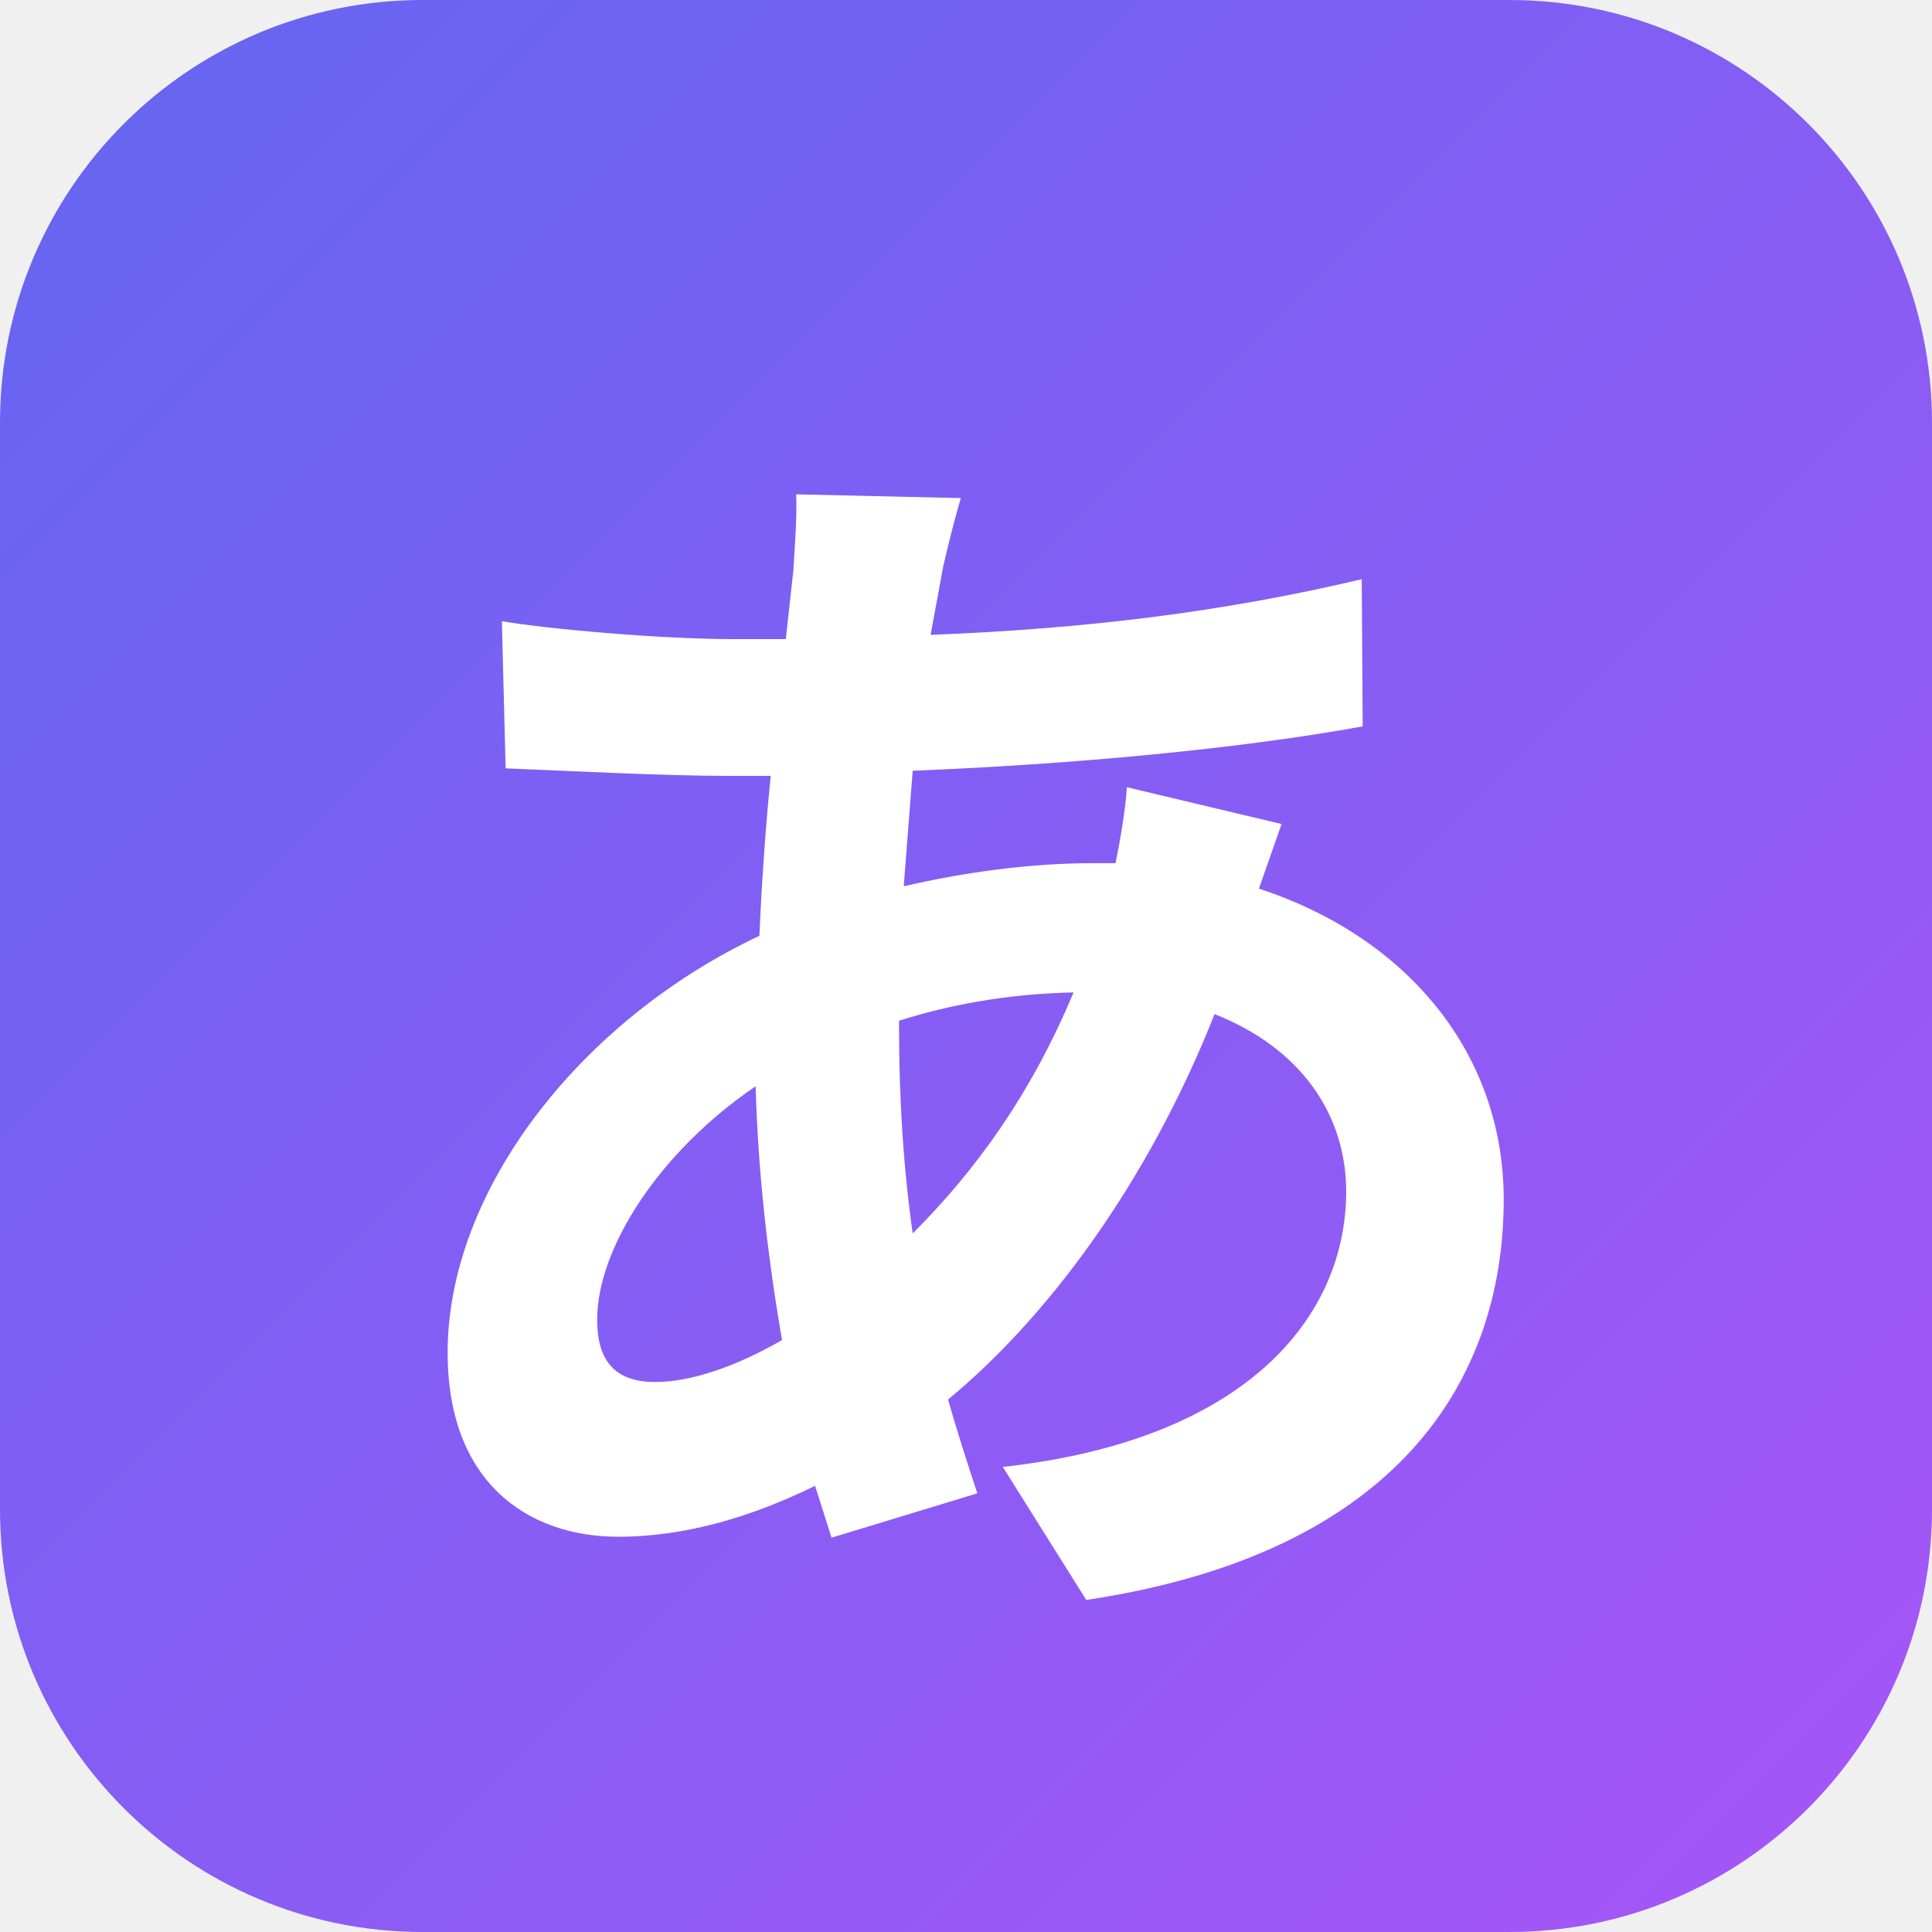
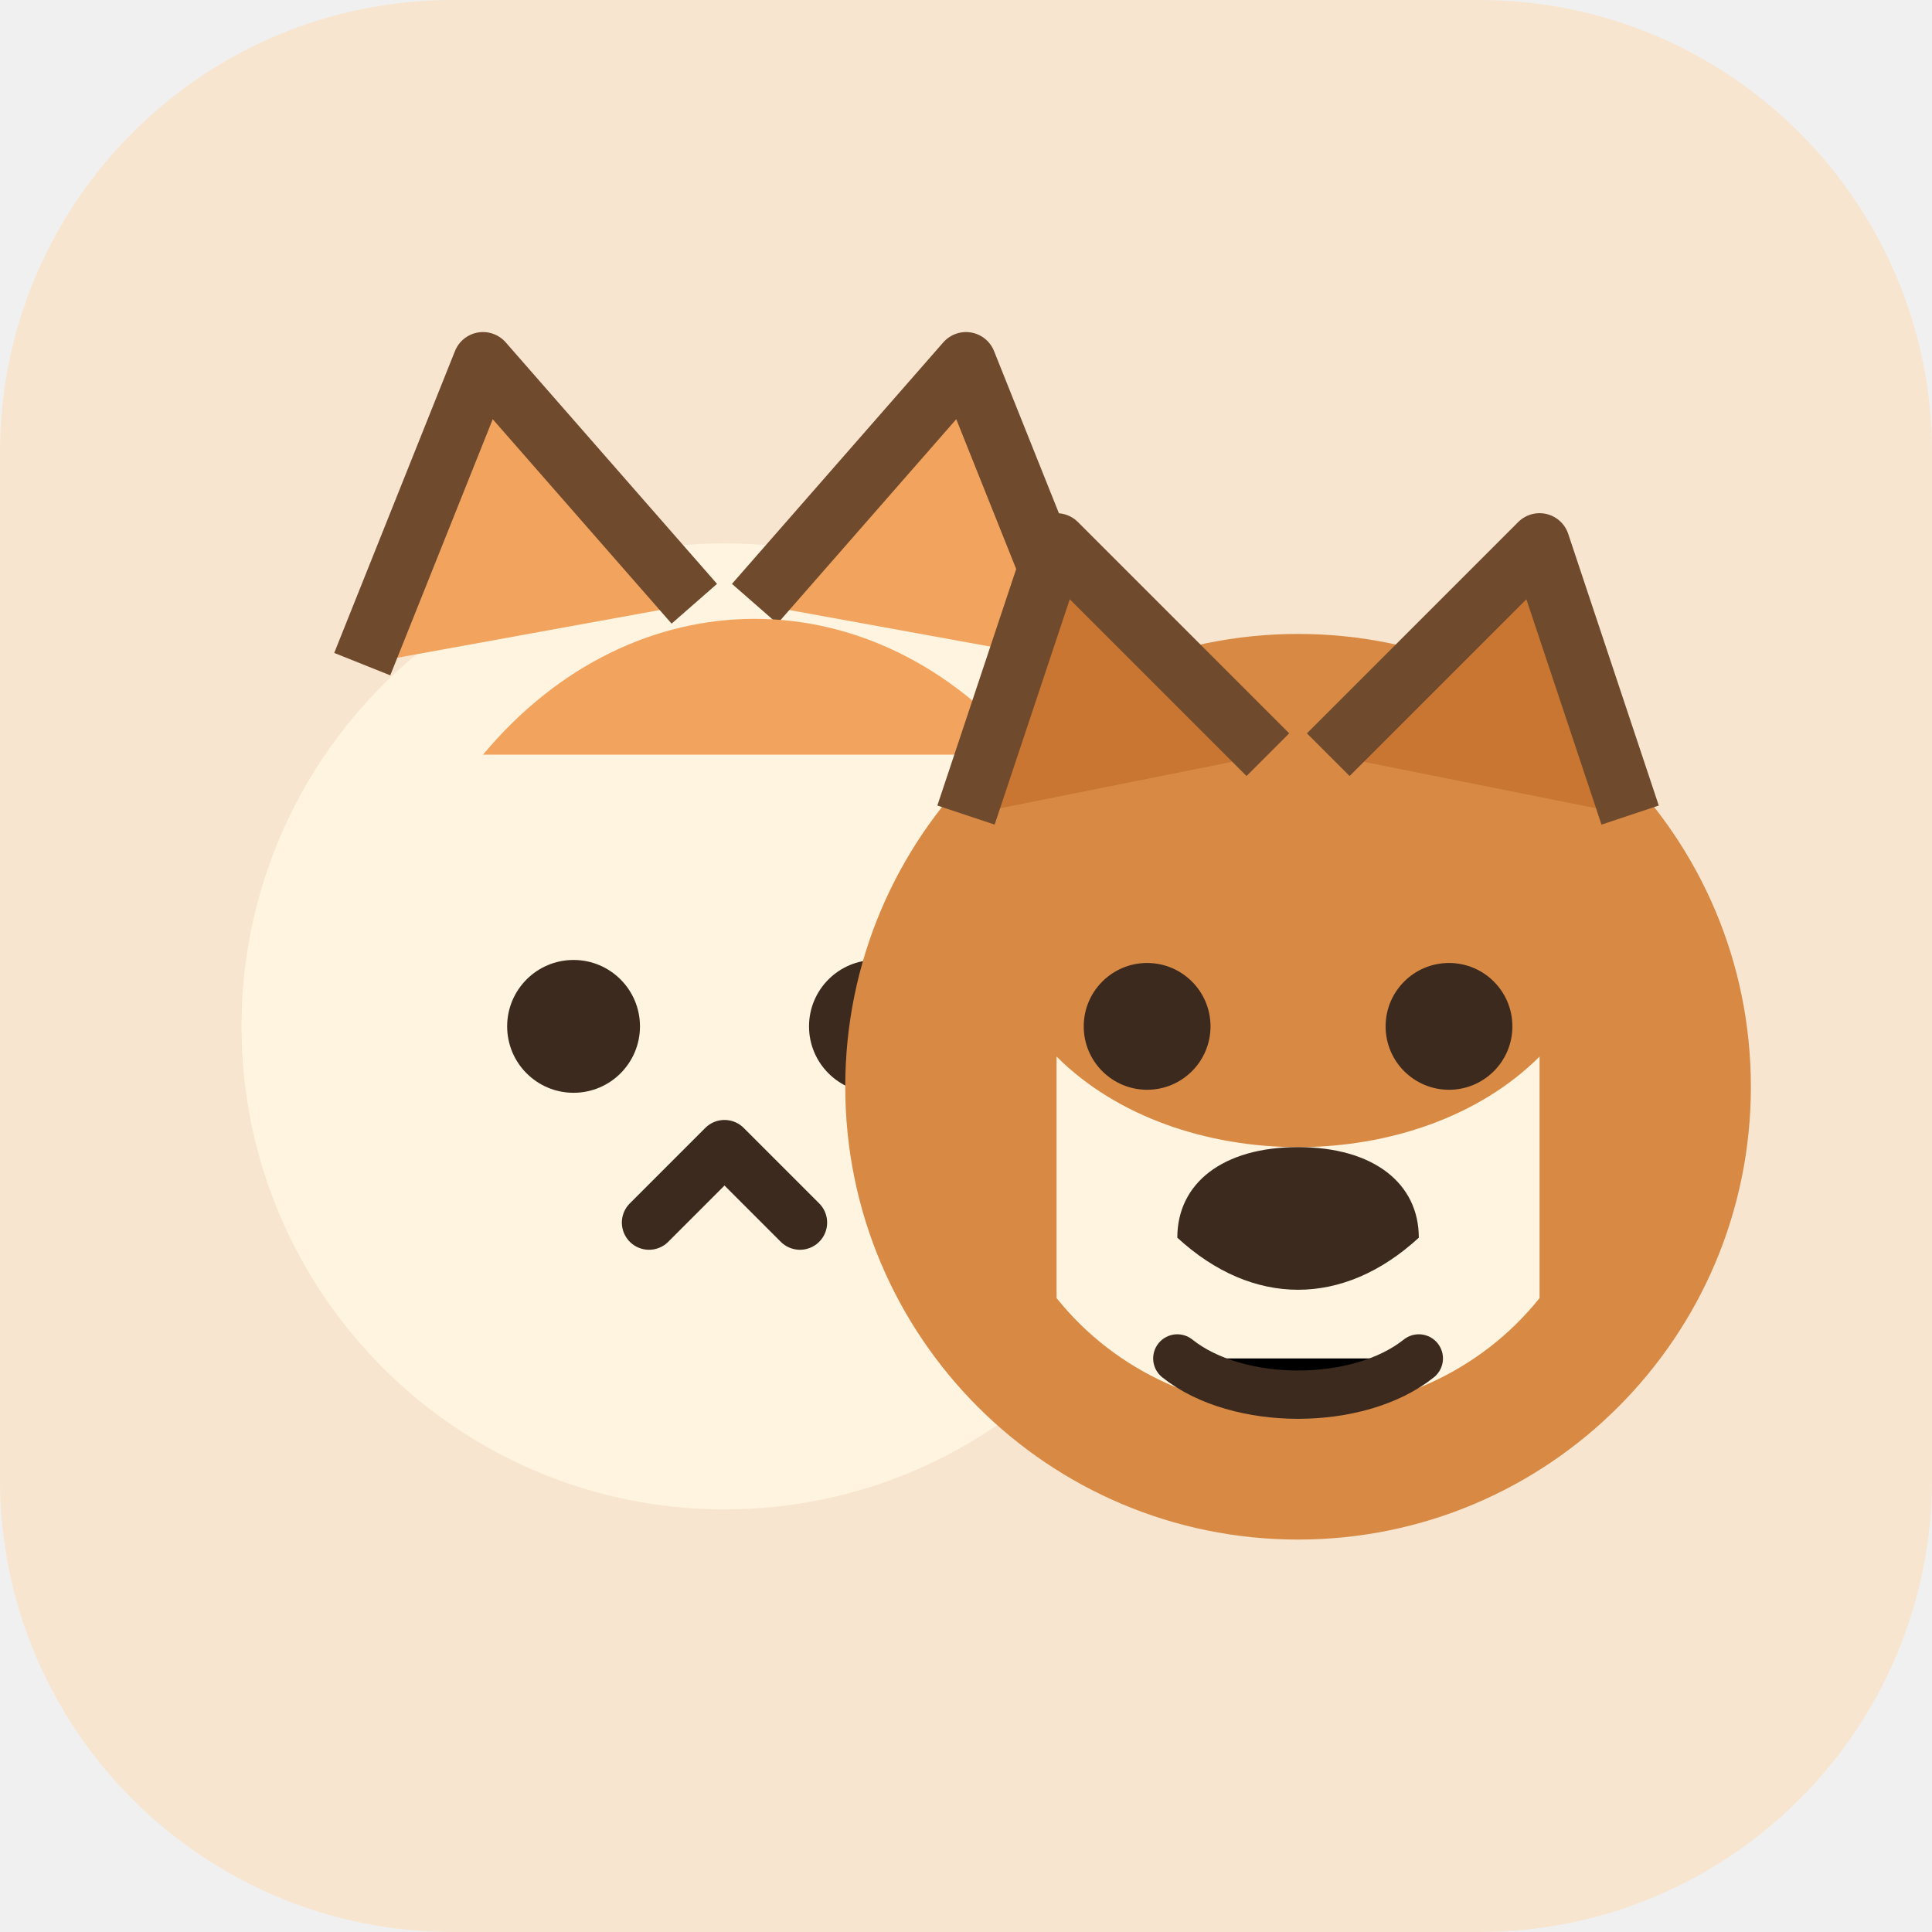
<svg xmlns="http://www.w3.org/2000/svg" viewBox="0 0 64 64">
-   <defs>
-     <linearGradient id="g" x1="0" y1="0" x2="1" y2="1">
-       <stop offset="0" stop-color="#6366f1" />
-       <stop offset="1" stop-color="#a855f7" />
-     </linearGradient>
-   </defs>
-   <rect width="64" height="64" rx="14" fill="url(#g)" />
-   <text x="50%" y="50%" text-anchor="middle" dominant-baseline="central" font-family="'Noto Sans JP','Hiragino Sans','Yu Gothic',sans-serif" font-size="42" font-weight="600" fill="#fff">あ</text>
+   <rect width="64" height="64" rx="15" fill="#f7e5cf" />
+   <circle cx="24" cy="34" r="16" fill="#fff4df" />
+   <path d="M12 22l4-10 7 8M36 22l-4-10-7 8" fill="#f2a45f" stroke="#6f4a2d" stroke-width="2" stroke-linejoin="round" />
+   <path d="M16 25c5-6 13-6 18 0" fill="#f2a45f" />
+   <circle cx="19" cy="34" r="2.2" fill="#3c2a1f" />
+   <circle cx="29" cy="34" r="2.2" fill="#3c2a1f" />
+   <path d="M24 38l-2.5 2.5M24 38l2.5 2.5" stroke="#3c2a1f" stroke-width="1.8" stroke-linecap="round" />
+   <circle cx="43" cy="36" r="15" fill="#d88a44" />
+   <path d="M32 27l3-9 7 7M54 27l-3-9-7 7" fill="#c87631" stroke="#6f4a2d" stroke-width="2" stroke-linejoin="round" />
+   <path d="M35 35c4 4 12 4 16 0v8c-4 5-12 5-16 0z" fill="#fff4df" />
+   <circle cx="38" cy="34" r="2.1" fill="#3c2a1f" />
+   <circle cx="48" cy="34" r="2.1" fill="#3c2a1f" />
+   <path d="M43 38c-2.5 0-4 1.2-4 3 2.5 2.3 5.5 2.3 8 0 0-1.8-1.5-3-4-3z" fill="#3c2a1f" />
+   <path d="M39 45c2 1.6 6 1.6 8 0" stroke="#3c2a1f" stroke-width="1.6" stroke-linecap="round" />
</svg>
